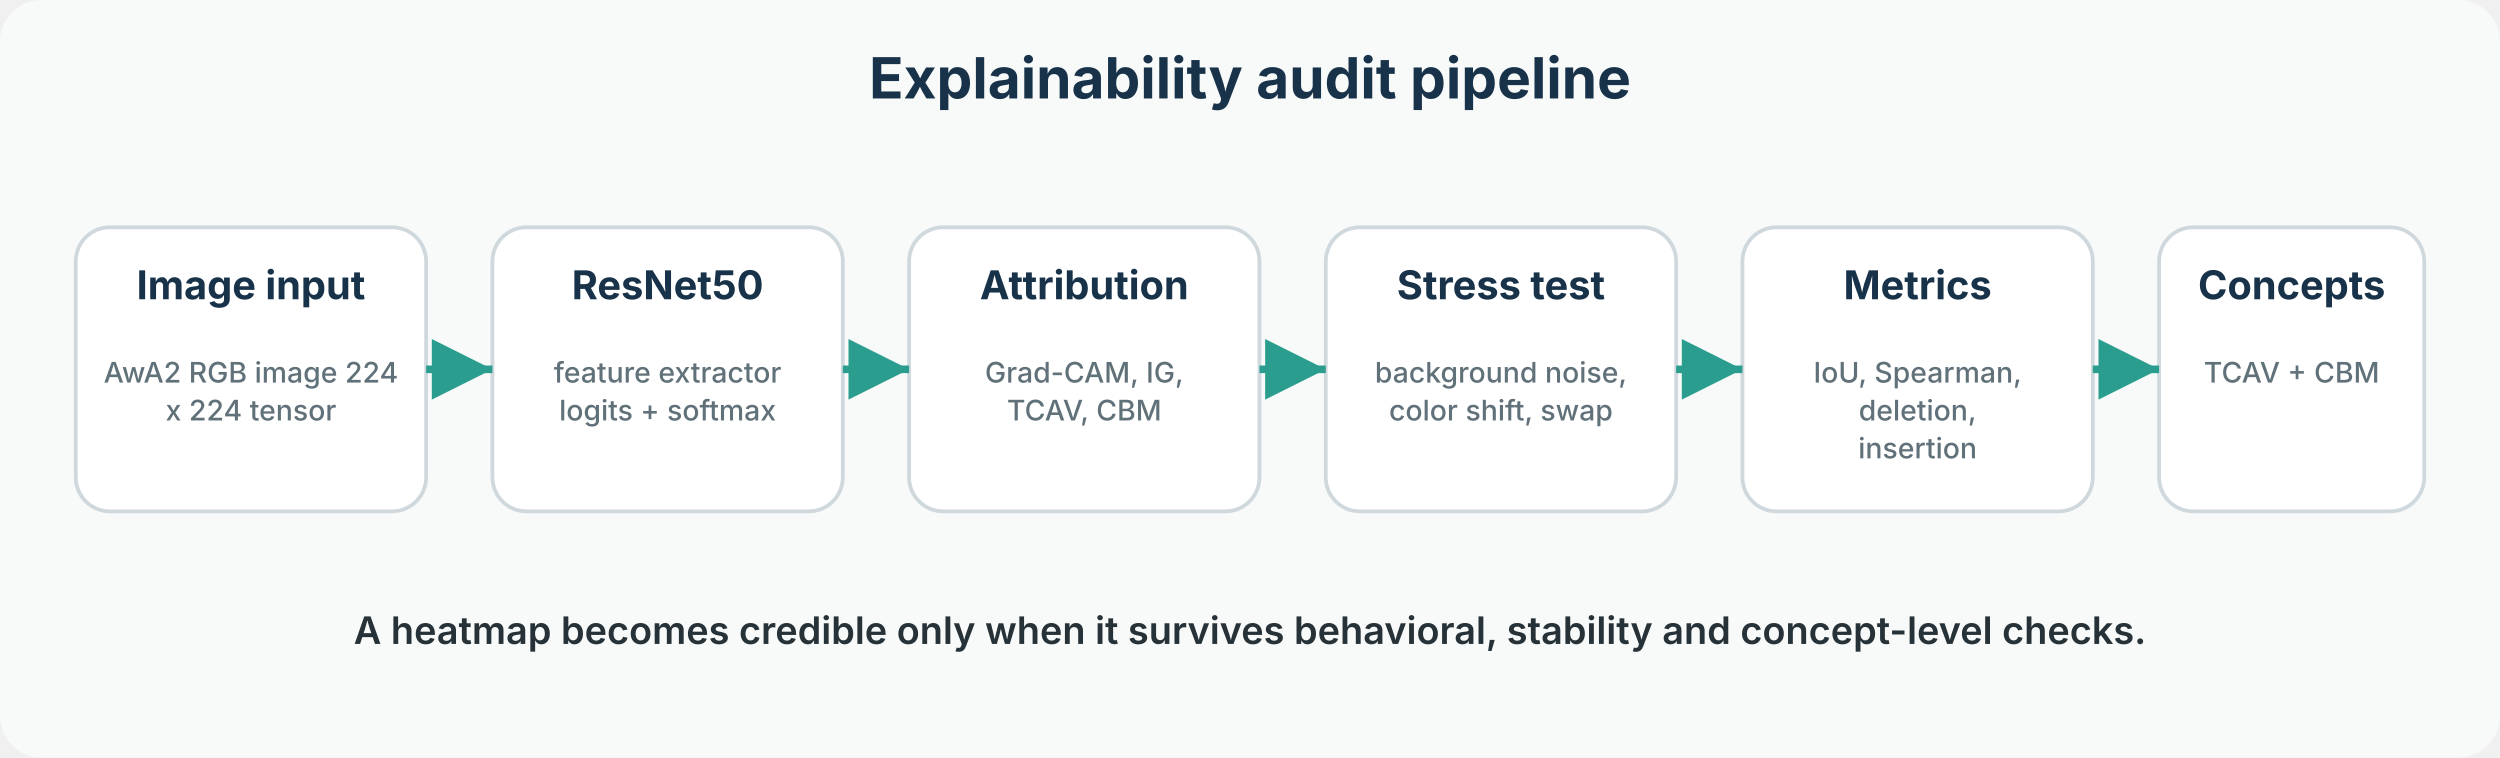
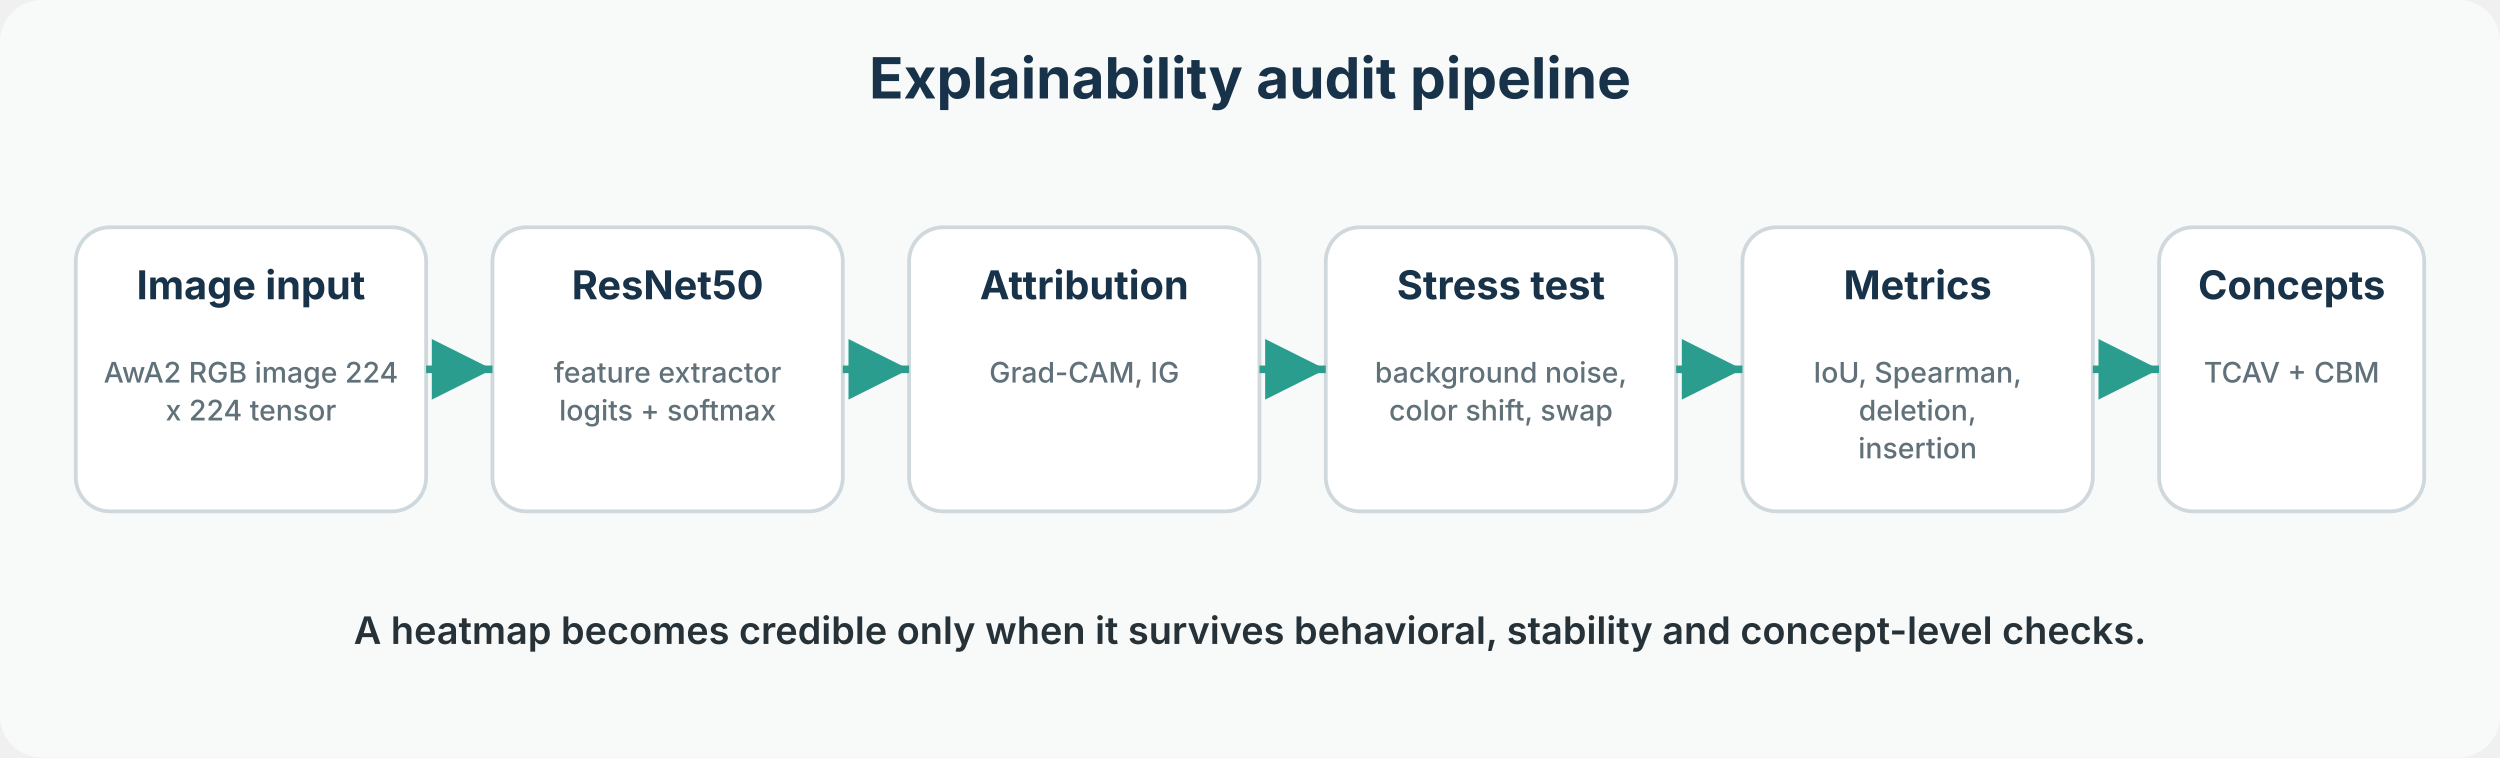
<svg xmlns="http://www.w3.org/2000/svg" width="1320" height="400" viewBox="0 0 1320 400" role="img">
  <rect width="100%" height="100%" rx="22" fill="#f7faf9" />
  <defs>
    <marker id="arrow" markerWidth="12" markerHeight="12" refX="10" refY="6" orient="auto">
      <path d="M2,2 L10,6 L2,10 Z" fill="#2a9d8f" />
    </marker>
  </defs>
  <text x="660" y="52" font-family="Inter, Arial, sans-serif" font-size="30" font-weight="700" fill="#18324a" text-anchor="middle">Explainability audit pipeline</text>
  <rect x="40" y="120" width="185" height="150" rx="18" fill="#ffffff" stroke="#cfd8dc" stroke-width="2" />
  <text x="132.5" y="158" font-family="Inter, Arial, sans-serif" font-size="21" font-weight="700" fill="#18324a" text-anchor="middle">Image input</text>
  <text x="132.5" y="202" font-family="Inter, Arial, sans-serif" font-size="15" font-weight="500" fill="#61717a" text-anchor="middle">AwA2 RGB image 224</text>
  <text x="132.5" y="222" font-family="Inter, Arial, sans-serif" font-size="15" font-weight="500" fill="#61717a" text-anchor="middle">x 224 tensor</text>
  <rect x="260" y="120" width="185" height="150" rx="18" fill="#ffffff" stroke="#cfd8dc" stroke-width="2" />
  <text x="352.5" y="158" font-family="Inter, Arial, sans-serif" font-size="21" font-weight="700" fill="#18324a" text-anchor="middle">ResNet50</text>
  <text x="352.5" y="202" font-family="Inter, Arial, sans-serif" font-size="15" font-weight="500" fill="#61717a" text-anchor="middle">feature extractor</text>
  <text x="352.5" y="222" font-family="Inter, Arial, sans-serif" font-size="15" font-weight="500" fill="#61717a" text-anchor="middle">logits + softmax</text>
  <rect x="480" y="120" width="185" height="150" rx="18" fill="#ffffff" stroke="#cfd8dc" stroke-width="2" />
  <text x="572.5" y="158" font-family="Inter, Arial, sans-serif" font-size="21" font-weight="700" fill="#18324a" text-anchor="middle">Attribution</text>
-   <text x="572.5" y="202" font-family="Inter, Arial, sans-serif" font-size="15" font-weight="500" fill="#61717a" text-anchor="middle">Grad-CAM, IG,</text>
-   <text x="572.5" y="222" font-family="Inter, Arial, sans-serif" font-size="15" font-weight="500" fill="#61717a" text-anchor="middle">TCAV, CBM</text>
+   <text x="572.5" y="202" font-family="Inter, Arial, sans-serif" font-size="15" font-weight="500" fill="#61717a" text-anchor="middle">Grad-CAM, IG</text>
  <rect x="700" y="120" width="185" height="150" rx="18" fill="#ffffff" stroke="#cfd8dc" stroke-width="2" />
  <text x="792.5" y="158" font-family="Inter, Arial, sans-serif" font-size="21" font-weight="700" fill="#18324a" text-anchor="middle">Stress test</text>
  <text x="792.5" y="202" font-family="Inter, Arial, sans-serif" font-size="15" font-weight="500" fill="#61717a" text-anchor="middle">background noise,</text>
  <text x="792.5" y="222" font-family="Inter, Arial, sans-serif" font-size="15" font-weight="500" fill="#61717a" text-anchor="middle">color shift, swap</text>
  <rect x="920" y="120" width="185" height="150" rx="18" fill="#ffffff" stroke="#cfd8dc" stroke-width="2" />
  <text x="1012.5" y="158" font-family="Inter, Arial, sans-serif" font-size="21" font-weight="700" fill="#18324a" text-anchor="middle">Metrics</text>
  <text x="1012.5" y="202" font-family="Inter, Arial, sans-serif" font-size="15" font-weight="500" fill="#61717a" text-anchor="middle">IoU, Spearman,</text>
  <text x="1012.5" y="222" font-family="Inter, Arial, sans-serif" font-size="15" font-weight="500" fill="#61717a" text-anchor="middle">deletion,</text>
  <text x="1012.5" y="242" font-family="Inter, Arial, sans-serif" font-size="15" font-weight="500" fill="#61717a" text-anchor="middle">insertion</text>
  <rect x="1140" y="120" width="140" height="150" rx="18" fill="#ffffff" stroke="#cfd8dc" stroke-width="2" />
  <text x="1210.0" y="158" font-family="Inter, Arial, sans-serif" font-size="21" font-weight="700" fill="#18324a" text-anchor="middle">Concepts</text>
  <text x="1210.0" y="202" font-family="Inter, Arial, sans-serif" font-size="15" font-weight="500" fill="#61717a" text-anchor="middle">TCAV + CBM</text>
  <path d="M225 195 C 242.5 195, 242.5 195, 260 195" fill="none" stroke="#2a9d8f" stroke-width="4" marker-end="url(#arrow)" />
  <path d="M445 195 C 462.5 195, 462.5 195, 480 195" fill="none" stroke="#2a9d8f" stroke-width="4" marker-end="url(#arrow)" />
  <path d="M665 195 C 682.5 195, 682.5 195, 700 195" fill="none" stroke="#2a9d8f" stroke-width="4" marker-end="url(#arrow)" />
  <path d="M885 195 C 902.5 195, 902.5 195, 920 195" fill="none" stroke="#2a9d8f" stroke-width="4" marker-end="url(#arrow)" />
  <path d="M1105 195 C 1122.5 195, 1122.5 195, 1140 195" fill="none" stroke="#2a9d8f" stroke-width="4" marker-end="url(#arrow)" />
  <text x="660" y="340" font-family="Inter, Arial, sans-serif" font-size="20" font-weight="600" fill="#263238" text-anchor="middle">A heatmap becomes credible only when it survives behavioral, stability and concept-level checks.</text>
</svg>
